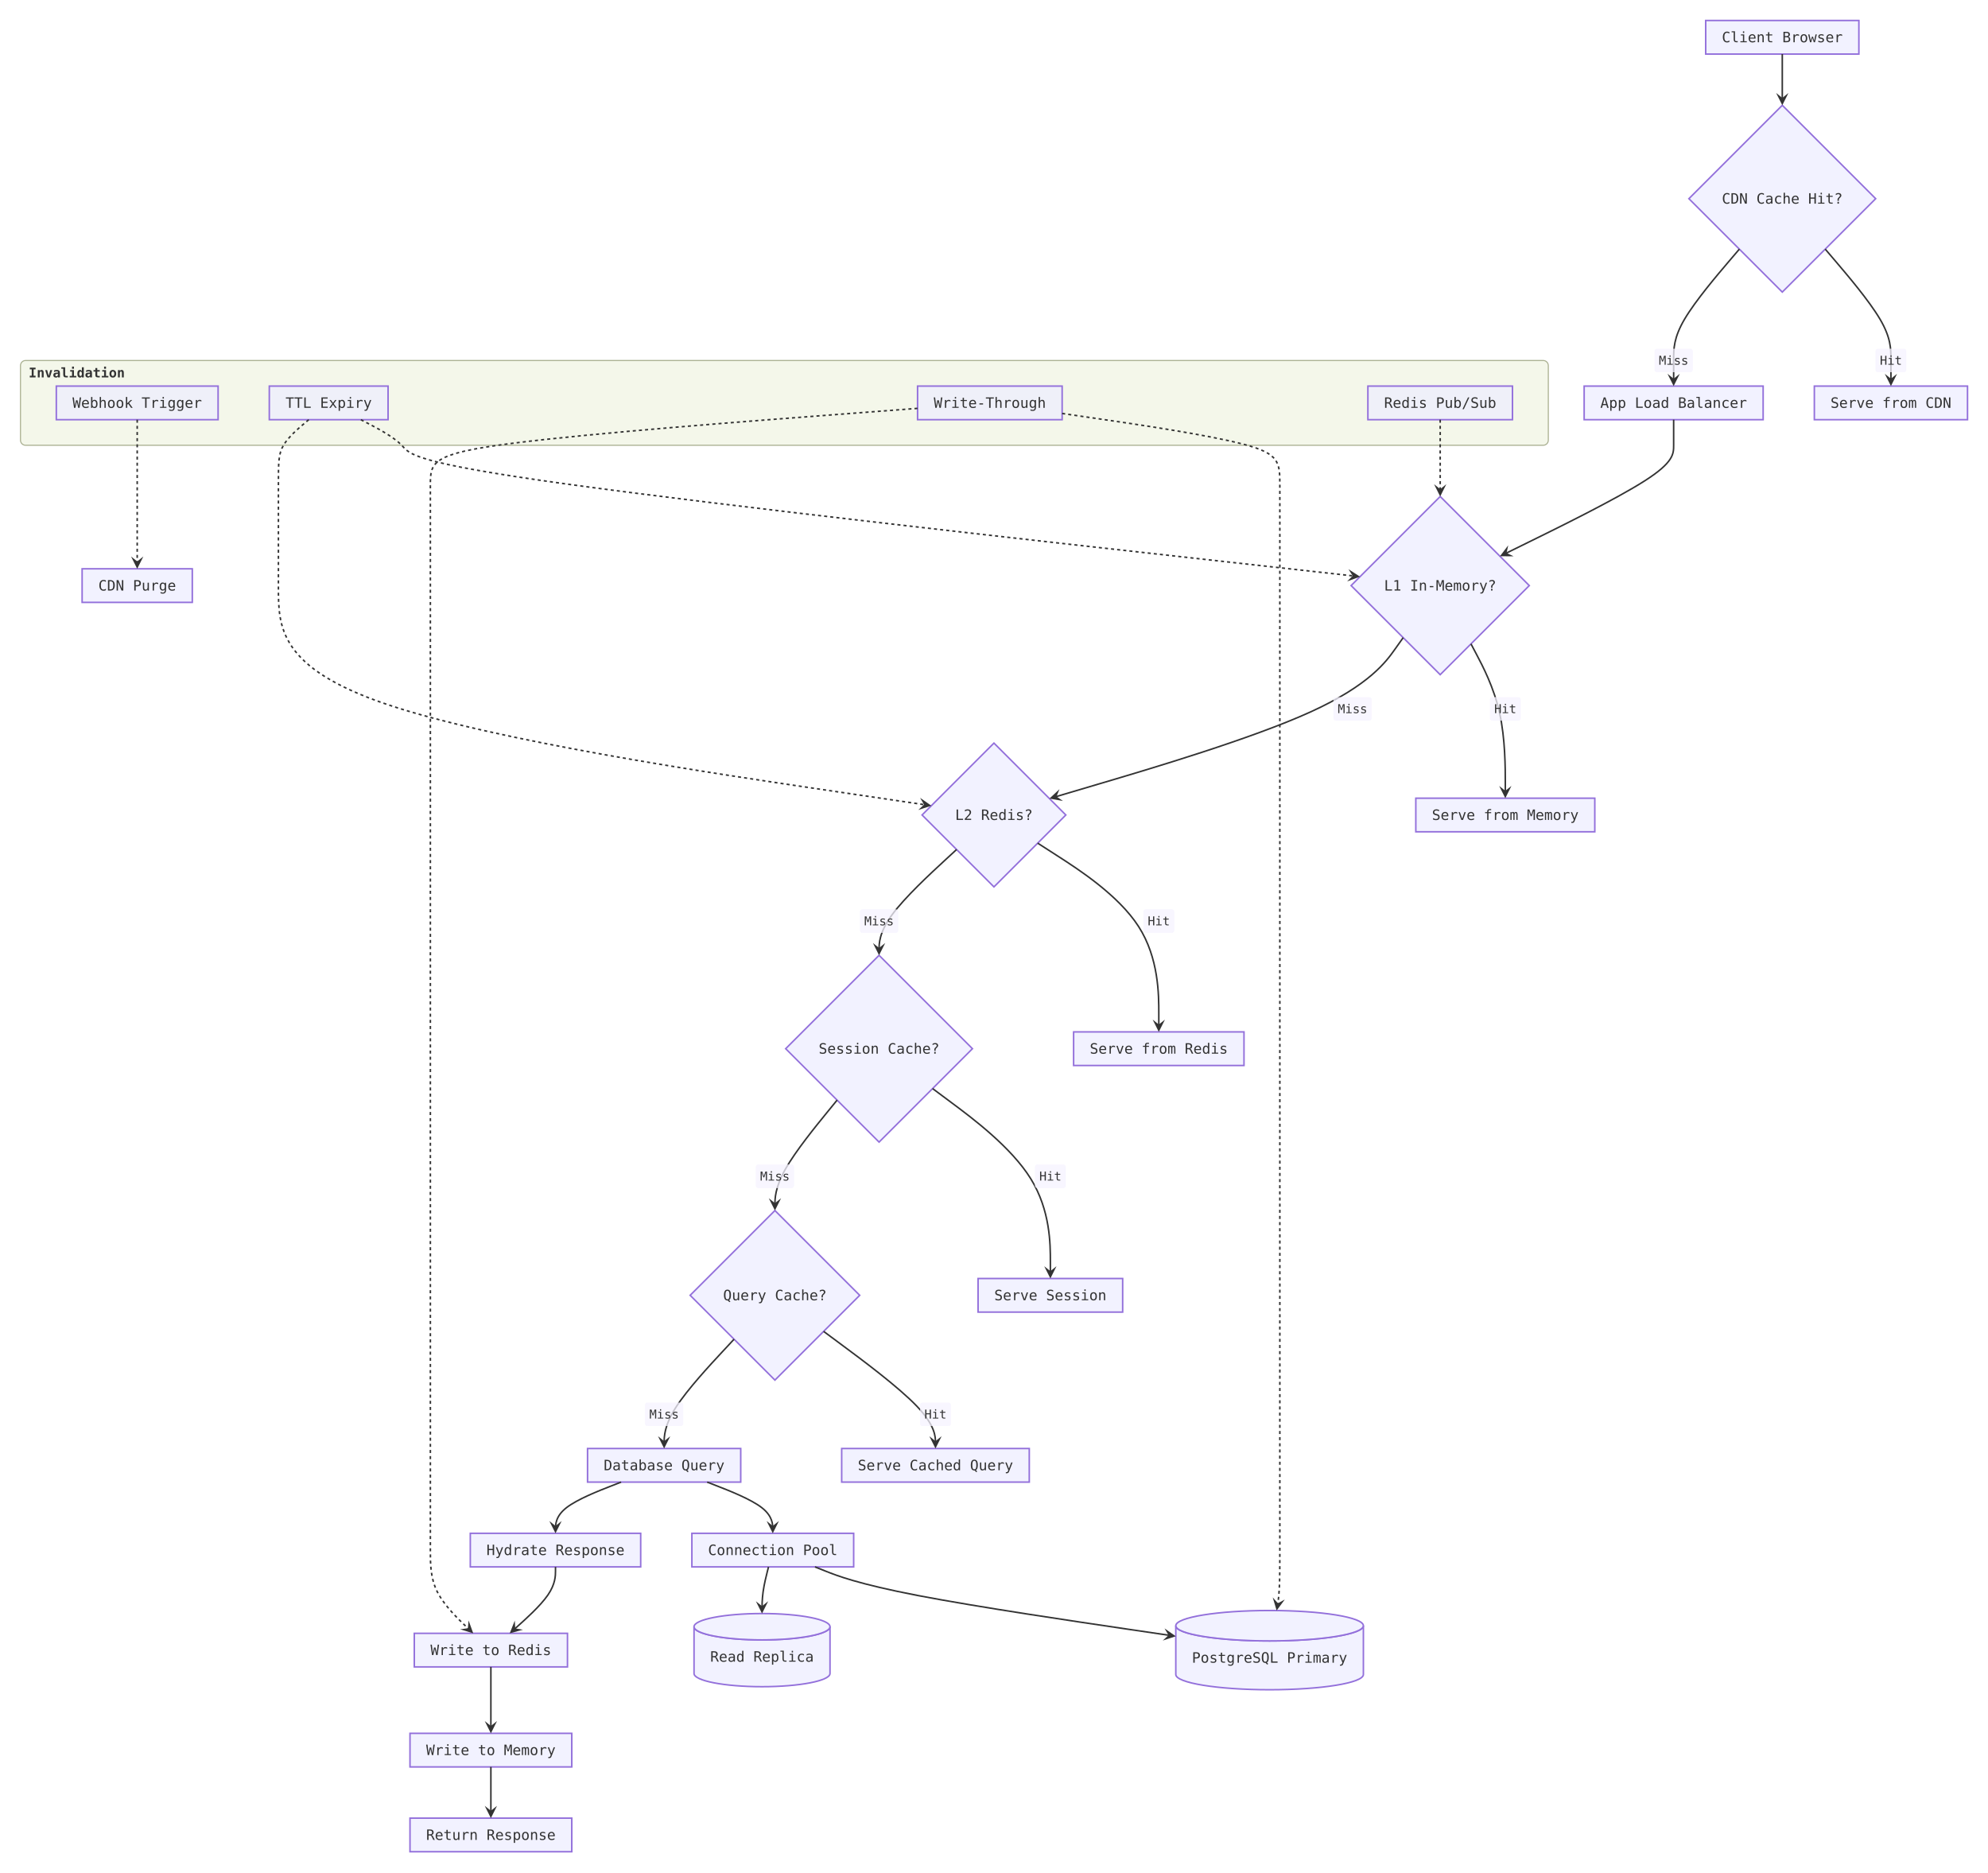
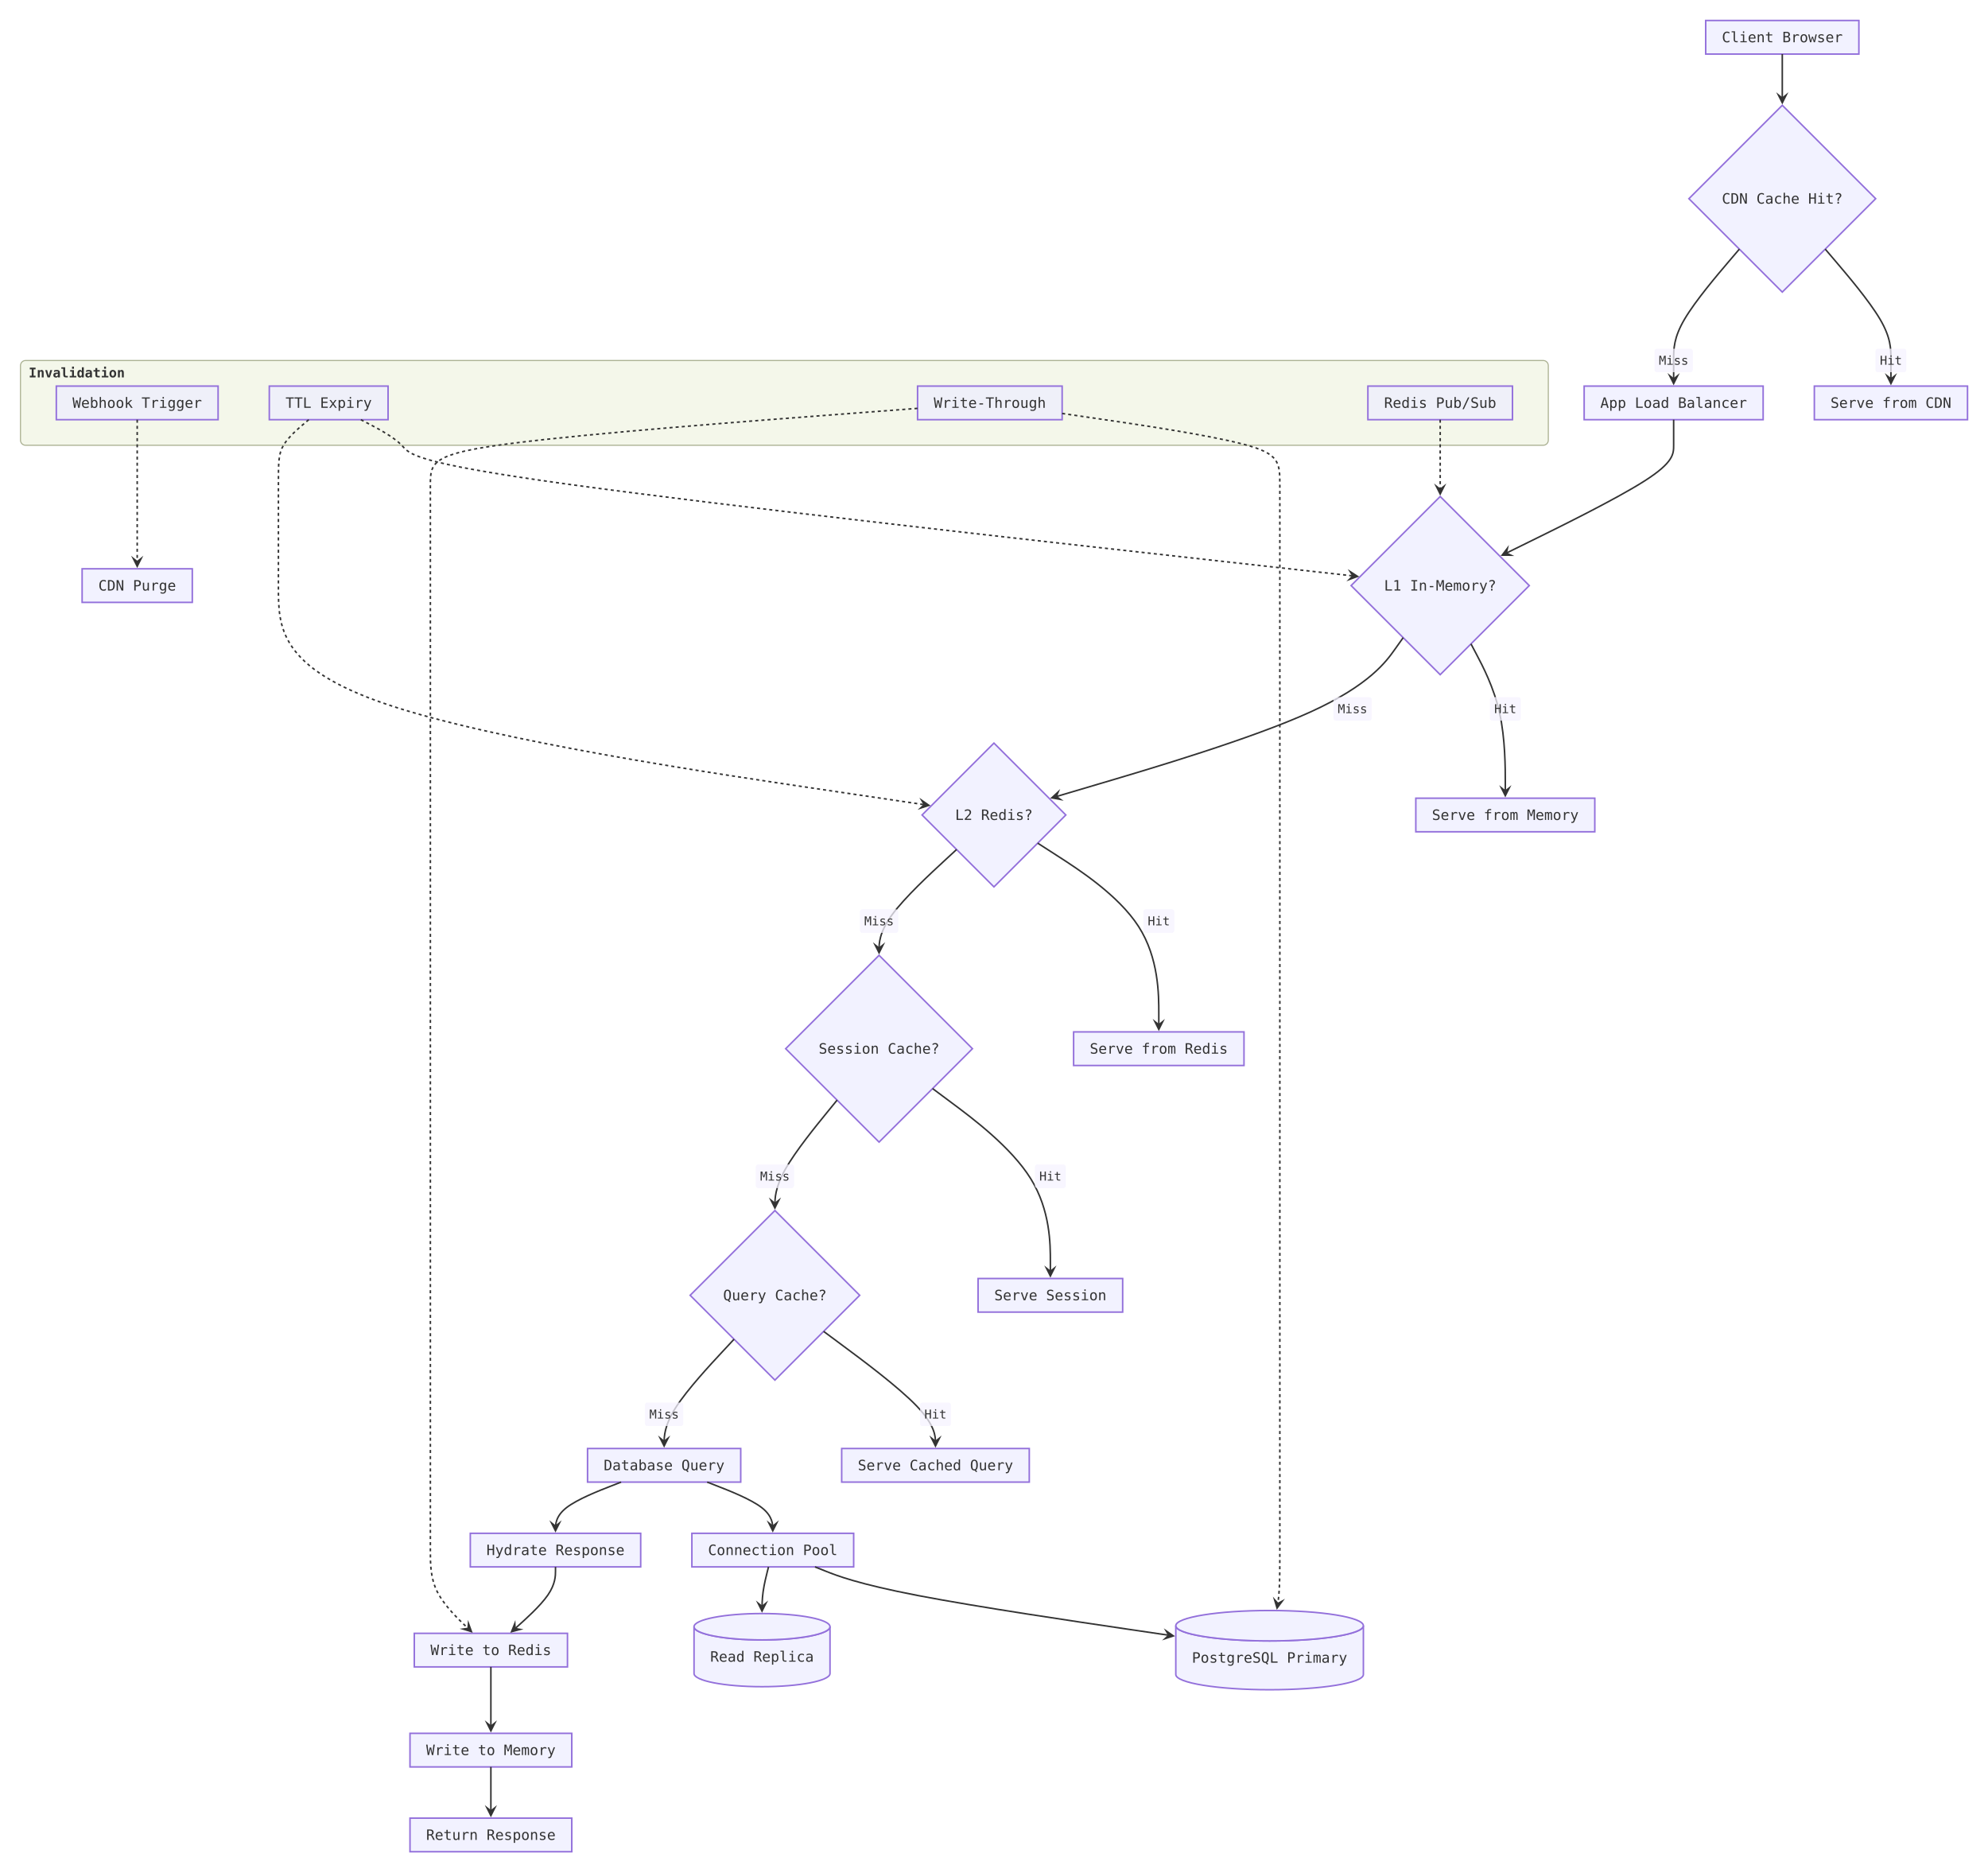
<svg xmlns="http://www.w3.org/2000/svg" viewBox="0 0 1941.5 1828.12" width="1941.5" height="1828.12">
  <defs>
    <marker id="arrow-point" viewBox="0 0 10 10" refX="8" refY="5" markerWidth="8" markerHeight="8" orient="auto-start-reverse">
      <path d="M10 5 L0 10 L4 5 L0 0 Z" fill="#333333" />
    </marker>
  </defs>
  <g transform="translate(20, 20)">
    <rect x="0" y="332" width="1492.1" height="82.8" rx="5" ry="5" fill="#ecf2dc99" stroke="#a8ae8e" stroke-width="1" />
    <text x="8" y="344" text-anchor="start" dominant-baseline="central" font-size="13px" font-family="'Intel One Mono', 'SF Mono', 'Cascadia Code', 'JetBrains Mono', 'Fira Code', 'Consolas', 'Menlo', monospace" fill="#333333" font-weight="bold">Invalidation</text>
    <rect x="1645.8" y="0" width="149.6" height="32.8" fill="#ececffb2" stroke="#9370db" stroke-width="1.5" />
    <text x="1720.6" y="16.4" text-anchor="middle" dominant-baseline="central" font-size="14px" font-family="'Intel One Mono', 'SF Mono', 'Cascadia Code', 'JetBrains Mono', 'Fira Code', 'Consolas', 'Menlo', monospace" fill="#333333">Client Browser</text>
    <polygon points="1720.6,82.8 1811.8,174 1720.6,265.2 1629.4,174" fill="#ececffb2" stroke="#9370db" stroke-width="1.5" />
    <text x="1720.6" y="174" text-anchor="middle" dominant-baseline="central" font-size="14px" font-family="'Intel One Mono', 'SF Mono', 'Cascadia Code', 'JetBrains Mono', 'Fira Code', 'Consolas', 'Menlo', monospace" fill="#333333">CDN Cache Hit?</text>
    <rect x="1751.9" y="357" width="149.6" height="32.8" fill="#ececffb2" stroke="#9370db" stroke-width="1.5" />
    <text x="1826.7" y="373.4" text-anchor="middle" dominant-baseline="central" font-size="14px" font-family="'Intel One Mono', 'SF Mono', 'Cascadia Code', 'JetBrains Mono', 'Fira Code', 'Consolas', 'Menlo', monospace" fill="#333333">Serve from CDN</text>
    <rect x="1527.1" y="357" width="174.8" height="32.8" fill="#ececffb2" stroke="#9370db" stroke-width="1.5" />
    <text x="1614.5" y="373.4" text-anchor="middle" dominant-baseline="central" font-size="14px" font-family="'Intel One Mono', 'SF Mono', 'Cascadia Code', 'JetBrains Mono', 'Fira Code', 'Consolas', 'Menlo', monospace" fill="#333333">App Load Balancer</text>
    <polygon points="1386.5,464.8 1473.5,551.8 1386.5,638.8 1299.5,551.8" fill="#ececffb2" stroke="#9370db" stroke-width="1.5" />
    <text x="1386.5" y="551.8" text-anchor="middle" dominant-baseline="central" font-size="14px" font-family="'Intel One Mono', 'SF Mono', 'Cascadia Code', 'JetBrains Mono', 'Fira Code', 'Consolas', 'Menlo', monospace" fill="#333333">L1 In-Memory?</text>
    <rect x="1362.7" y="759.4" width="174.8" height="32.8" fill="#ececffb2" stroke="#9370db" stroke-width="1.5" />
    <text x="1450.1" y="775.8" text-anchor="middle" dominant-baseline="central" font-size="14px" font-family="'Intel One Mono', 'SF Mono', 'Cascadia Code', 'JetBrains Mono', 'Fira Code', 'Consolas', 'Menlo', monospace" fill="#333333">Serve from Memory</text>
    <polygon points="950.7,705.6 1020.9,775.8 950.7,846 880.5,775.8" fill="#ececffb2" stroke="#9370db" stroke-width="1.5" />
    <text x="950.7" y="775.8" text-anchor="middle" dominant-baseline="central" font-size="14px" font-family="'Intel One Mono', 'SF Mono', 'Cascadia Code', 'JetBrains Mono', 'Fira Code', 'Consolas', 'Menlo', monospace" fill="#333333">L2 Redis?</text>
    <rect x="1028.5" y="987.6" width="166.4" height="32.8" fill="#ececffb2" stroke="#9370db" stroke-width="1.5" />
    <text x="1111.7" y="1004" text-anchor="middle" dominant-baseline="central" font-size="14px" font-family="'Intel One Mono', 'SF Mono', 'Cascadia Code', 'JetBrains Mono', 'Fira Code', 'Consolas', 'Menlo', monospace" fill="#333333">Serve from Redis</text>
    <polygon points="838.5,912.8 929.7,1004 838.5,1095.2 747.3,1004" fill="#ececffb2" stroke="#9370db" stroke-width="1.5" />
    <text x="838.5" y="1004" text-anchor="middle" dominant-baseline="central" font-size="14px" font-family="'Intel One Mono', 'SF Mono', 'Cascadia Code', 'JetBrains Mono', 'Fira Code', 'Consolas', 'Menlo', monospace" fill="#333333">Session Cache?</text>
    <rect x="935.2" y="1228.4" width="141.2" height="32.8" fill="#ececffb2" stroke="#9370db" stroke-width="1.5" />
    <text x="1005.8" y="1244.8" text-anchor="middle" dominant-baseline="central" font-size="14px" font-family="'Intel One Mono', 'SF Mono', 'Cascadia Code', 'JetBrains Mono', 'Fira Code', 'Consolas', 'Menlo', monospace" fill="#333333">Serve Session</text>
    <polygon points="736.8,1162 819.6,1244.8 736.8,1327.6 654,1244.8" fill="#ececffb2" stroke="#9370db" stroke-width="1.5" />
    <text x="736.8" y="1244.8" text-anchor="middle" dominant-baseline="central" font-size="14px" font-family="'Intel One Mono', 'SF Mono', 'Cascadia Code', 'JetBrains Mono', 'Fira Code', 'Consolas', 'Menlo', monospace" fill="#333333">Query Cache?</text>
    <rect x="802" y="1394.4" width="183.2" height="32.8" fill="#ececffb2" stroke="#9370db" stroke-width="1.5" />
    <text x="893.6" y="1410.8" text-anchor="middle" dominant-baseline="central" font-size="14px" font-family="'Intel One Mono', 'SF Mono', 'Cascadia Code', 'JetBrains Mono', 'Fira Code', 'Consolas', 'Menlo', monospace" fill="#333333">Serve Cached Query</text>
    <rect x="553.8" y="1394.4" width="149.6" height="32.8" fill="#ececffb2" stroke="#9370db" stroke-width="1.5" />
    <text x="628.6" y="1410.8" text-anchor="middle" dominant-baseline="central" font-size="14px" font-family="'Intel One Mono', 'SF Mono', 'Cascadia Code', 'JetBrains Mono', 'Fira Code', 'Consolas', 'Menlo', monospace" fill="#333333">Database Query</text>
    <rect x="655.7" y="1477.2" width="158" height="32.8" fill="#ececffb2" stroke="#9370db" stroke-width="1.5" />
    <text x="734.7" y="1493.6" text-anchor="middle" dominant-baseline="central" font-size="14px" font-family="'Intel One Mono', 'SF Mono', 'Cascadia Code', 'JetBrains Mono', 'Fira Code', 'Consolas', 'Menlo', monospace" fill="#333333">Connection Pool</text>
    <path d="M1128.3 1567.43 L1128.3 1615.09 A91.6 14.86 0 0 0 1311.5 1615.09 L1311.5 1567.43 A91.6 14.86 0 0 1 1128.3 1567.43" fill="#ececffb2" stroke="#9370db" stroke-width="1.5" />
    <path d="M1128.3 1567.43 A91.6 14.86 0 0 1 1311.5 1567.43 A91.6 14.86 0 0 1 1128.3 1567.43" fill="#ececffb2" stroke="#9370db" stroke-width="1.5" />
    <text x="1219.9" y="1598.69" text-anchor="middle" dominant-baseline="central" font-size="14px" font-family="'Intel One Mono', 'SF Mono', 'Cascadia Code', 'JetBrains Mono', 'Fira Code', 'Consolas', 'Menlo', monospace" fill="#333333">PostgreSQL Primary</text>
    <path d="M657.8 1568.42 L657.8 1614.1 A66.4 12.88 0 0 0 790.6 1614.1 L790.6 1568.42 A66.4 12.88 0 0 1 657.8 1568.42" fill="#ececffb2" stroke="#9370db" stroke-width="1.5" />
    <path d="M657.8 1568.42 A66.4 12.88 0 0 1 790.6 1568.42 A66.4 12.88 0 0 1 657.8 1568.42" fill="#ececffb2" stroke="#9370db" stroke-width="1.5" />
    <text x="724.2" y="1597.7" text-anchor="middle" dominant-baseline="central" font-size="14px" font-family="'Intel One Mono', 'SF Mono', 'Cascadia Code', 'JetBrains Mono', 'Fira Code', 'Consolas', 'Menlo', monospace" fill="#333333">Read Replica</text>
    <rect x="439.3" y="1477.2" width="166.4" height="32.8" fill="#ececffb2" stroke="#9370db" stroke-width="1.5" />
    <text x="522.5" y="1493.6" text-anchor="middle" dominant-baseline="central" font-size="14px" font-family="'Intel One Mono', 'SF Mono', 'Cascadia Code', 'JetBrains Mono', 'Fira Code', 'Consolas', 'Menlo', monospace" fill="#333333">Hydrate Response</text>
    <rect x="384.6" y="1574.86" width="149.6" height="32.8" fill="#ececffb2" stroke="#9370db" stroke-width="1.5" />
    <text x="459.4" y="1591.26" text-anchor="middle" dominant-baseline="central" font-size="14px" font-family="'Intel One Mono', 'SF Mono', 'Cascadia Code', 'JetBrains Mono', 'Fira Code', 'Consolas', 'Menlo', monospace" fill="#333333">Write to Redis</text>
    <rect x="380.4" y="1672.52" width="158" height="32.8" fill="#ececffb2" stroke="#9370db" stroke-width="1.5" />
    <text x="459.4" y="1688.92" text-anchor="middle" dominant-baseline="central" font-size="14px" font-family="'Intel One Mono', 'SF Mono', 'Cascadia Code', 'JetBrains Mono', 'Fira Code', 'Consolas', 'Menlo', monospace" fill="#333333">Write to Memory</text>
    <rect x="380.4" y="1755.32" width="158" height="32.8" fill="#ececffb2" stroke="#9370db" stroke-width="1.5" />
    <text x="459.4" y="1771.72" text-anchor="middle" dominant-baseline="central" font-size="14px" font-family="'Intel One Mono', 'SF Mono', 'Cascadia Code', 'JetBrains Mono', 'Fira Code', 'Consolas', 'Menlo', monospace" fill="#333333">Return Response</text>
    <rect x="35" y="357" width="158" height="32.8" fill="#ececffb2" stroke="#9370db" stroke-width="1.5" />
    <text x="114" y="373.4" text-anchor="middle" dominant-baseline="central" font-size="14px" font-family="'Intel One Mono', 'SF Mono', 'Cascadia Code', 'JetBrains Mono', 'Fira Code', 'Consolas', 'Menlo', monospace" fill="#333333">Webhook Trigger</text>
    <rect x="243" y="357" width="116" height="32.8" fill="#ececffb2" stroke="#9370db" stroke-width="1.5" />
    <text x="301" y="373.4" text-anchor="middle" dominant-baseline="central" font-size="14px" font-family="'Intel One Mono', 'SF Mono', 'Cascadia Code', 'JetBrains Mono', 'Fira Code', 'Consolas', 'Menlo', monospace" fill="#333333">TTL Expiry</text>
    <rect x="876.1" y="357" width="141.2" height="32.8" fill="#ececffb2" stroke="#9370db" stroke-width="1.5" />
    <text x="946.7" y="373.4" text-anchor="middle" dominant-baseline="central" font-size="14px" font-family="'Intel One Mono', 'SF Mono', 'Cascadia Code', 'JetBrains Mono', 'Fira Code', 'Consolas', 'Menlo', monospace" fill="#333333">Write-Through</text>
    <rect x="1315.9" y="357" width="141.2" height="32.8" fill="#ececffb2" stroke="#9370db" stroke-width="1.5" />
    <text x="1386.5" y="373.4" text-anchor="middle" dominant-baseline="central" font-size="14px" font-family="'Intel One Mono', 'SF Mono', 'Cascadia Code', 'JetBrains Mono', 'Fira Code', 'Consolas', 'Menlo', monospace" fill="#333333">Redis Pub/Sub</text>
    <rect x="60.2" y="535.4" width="107.6" height="32.8" fill="#ececffb2" stroke="#9370db" stroke-width="1.5" />
    <text x="114" y="551.8" text-anchor="middle" dominant-baseline="central" font-size="14px" font-family="'Intel One Mono', 'SF Mono', 'Cascadia Code', 'JetBrains Mono', 'Fira Code', 'Consolas', 'Menlo', monospace" fill="#333333">CDN Purge</text>
-     <path d="M1720.6 32.8 L1720.6 36.97 C1720.6 41.13 1720.6 49.47 1720.6 57.8 C1720.6 66.13 1720.6 74.47 1720.6 78.63 L1720.6 80.4" fill="none" stroke="#333333" stroke-width="1.5" marker-end="url(#arrow-point)" />
-     <path d="M1762.54 223.26 L1773.24 235.81 C1783.93 248.37 1805.31 273.49 1816.01 291.61 C1826.7 309.73 1826.7 320.87 1826.7 330.6 C1826.7 340.33 1826.7 348.67 1826.7 352.83 L1826.7 354.6" fill="none" stroke="#333333" stroke-width="1.5" marker-end="url(#arrow-point)" />
+     <path d="M1720.6 32.8 L1720.6 36.97 C1720.6 41.13 1720.6 49.47 1720.6 57.8 C1720.6 66.13 1720.6 74.47 1720.6 78.63 L1720.6 79.65" fill="none" stroke="#333333" stroke-width="1.5" marker-end="url(#arrow-point)" />
+     <path d="M1762.54 223.26 L1773.24 235.81 C1783.93 248.37 1805.31 273.49 1816.01 291.61 C1826.7 309.73 1826.7 320.87 1826.7 330.6 C1826.7 340.33 1826.7 348.67 1826.7 352.83 L1826.7 353.85" fill="none" stroke="#333333" stroke-width="1.5" marker-end="url(#arrow-point)" />
    <rect x="1811.9" y="320.8" width="29.6" height="22.4" rx="2" ry="2" fill="#f5f3ffbf" stroke="#f5f3ffbf" stroke-width="0.5" />
    <text x="1826.7" y="332" text-anchor="middle" dominant-baseline="central" font-size="12px" font-family="'Intel One Mono', 'SF Mono', 'Cascadia Code', 'JetBrains Mono', 'Fira Code', 'Consolas', 'Menlo', monospace" fill="#333333">Hit</text>
-     <path d="M1678.66 223.26 L1667.96 235.81 C1657.27 248.37 1635.89 273.49 1625.19 291.61 C1614.5 309.73 1614.5 320.87 1614.5 330.6 C1614.5 340.33 1614.5 348.67 1614.5 352.83 L1614.5 354.6" fill="none" stroke="#333333" stroke-width="1.5" marker-end="url(#arrow-point)" />
+     <path d="M1678.66 223.26 L1667.96 235.81 C1657.27 248.37 1635.89 273.49 1625.19 291.61 C1614.5 309.73 1614.5 320.87 1614.5 330.6 C1614.5 340.33 1614.5 348.67 1614.5 352.83 L1614.5 353.85" fill="none" stroke="#333333" stroke-width="1.5" marker-end="url(#arrow-point)" />
    <rect x="1596.1" y="320.8" width="36.8" height="22.4" rx="2" ry="2" fill="#f5f3ffbf" stroke="#f5f3ffbf" stroke-width="0.5" />
    <text x="1614.5" y="332" text-anchor="middle" dominant-baseline="central" font-size="12px" font-family="'Intel One Mono', 'SF Mono', 'Cascadia Code', 'JetBrains Mono', 'Fira Code', 'Consolas', 'Menlo', monospace" fill="#333333">Miss</text>
-     <path d="M1614.5 389.8 L1614.5 393.97 C1614.5 398.13 1614.5 406.47 1614.5 414.8 C1614.5 423.13 1614.5 431.47 1586.22 449.52 C1557.95 467.58 1501.39 495.36 1473.12 509.25 L1447 522.08" fill="none" stroke="#333333" stroke-width="1.5" marker-end="url(#arrow-point)" />
-     <path d="M1416.57 608.73 L1422.16 619.31 C1427.75 629.89 1438.92 651.04 1444.51 676.15 C1450.1 701.27 1450.1 730.33 1450.1 744.87 L1450.1 757" fill="none" stroke="#333333" stroke-width="1.5" marker-end="url(#arrow-point)" />
+     <path d="M1614.5 389.8 L1614.5 393.97 C1614.5 398.13 1614.5 406.47 1614.5 414.8 C1614.5 423.13 1614.5 431.47 1586.22 449.52 C1557.95 467.58 1501.39 495.36 1473.12 509.25 L1447.67 521.75" fill="none" stroke="#333333" stroke-width="1.5" marker-end="url(#arrow-point)" />
+     <path d="M1416.57 608.73 L1422.16 619.31 C1427.75 629.89 1438.92 651.04 1444.51 676.15 C1450.1 701.27 1450.1 730.33 1450.1 744.87 L1450.1 756.25" fill="none" stroke="#333333" stroke-width="1.5" marker-end="url(#arrow-point)" />
    <rect x="1435.3" y="661" width="29.6" height="22.4" rx="2" ry="2" fill="#f5f3ffbf" stroke="#f5f3ffbf" stroke-width="0.5" />
    <text x="1450.1" y="672.2" text-anchor="middle" dominant-baseline="central" font-size="12px" font-family="'Intel One Mono', 'SF Mono', 'Cascadia Code', 'JetBrains Mono', 'Fira Code', 'Consolas', 'Menlo', monospace" fill="#333333">Hit</text>
-     <path d="M1350.35 602.65 L1342.11 614.24 C1333.87 625.83 1317.38 649.02 1259.8 675.2 C1202.22 701.39 1103.55 730.58 1054.21 745.18 L1007.18 759.09" fill="none" stroke="#333333" stroke-width="1.5" marker-end="url(#arrow-point)" />
+     <path d="M1350.35 602.65 L1342.11 614.24 C1333.87 625.83 1317.38 649.02 1259.8 675.2 C1202.22 701.39 1103.55 730.58 1054.21 745.18 L1007.89 758.88" fill="none" stroke="#333333" stroke-width="1.5" marker-end="url(#arrow-point)" />
    <rect x="1282.5" y="661" width="36.8" height="22.4" rx="2" ry="2" fill="#f5f3ffbf" stroke="#f5f3ffbf" stroke-width="0.5" />
    <text x="1300.9" y="672.2" text-anchor="middle" dominant-baseline="central" font-size="12px" font-family="'Intel One Mono', 'SF Mono', 'Cascadia Code', 'JetBrains Mono', 'Fira Code', 'Consolas', 'Menlo', monospace" fill="#333333">Miss</text>
-     <path d="M993.41 803.29 L1013.13 815.97 C1032.84 828.66 1072.27 854.03 1091.99 884.75 C1111.7 915.47 1111.7 951.53 1111.7 969.57 L1111.7 985.2" fill="none" stroke="#333333" stroke-width="1.5" marker-end="url(#arrow-point)" />
+     <path d="M993.41 803.29 L1013.13 815.97 C1032.84 828.66 1072.27 854.03 1091.99 884.75 C1111.7 915.47 1111.7 951.53 1111.7 969.57 L1111.7 984.45" fill="none" stroke="#333333" stroke-width="1.5" marker-end="url(#arrow-point)" />
    <rect x="1096.9" y="868.2" width="29.6" height="22.4" rx="2" ry="2" fill="#f5f3ffbf" stroke="#f5f3ffbf" stroke-width="0.5" />
    <text x="1111.7" y="879.4" text-anchor="middle" dominant-baseline="central" font-size="12px" font-family="'Intel One Mono', 'SF Mono', 'Cascadia Code', 'JetBrains Mono', 'Fira Code', 'Consolas', 'Menlo', monospace" fill="#333333">Hit</text>
-     <path d="M914.2 809.5 L901.58 821.15 C888.97 832.8 863.73 856.1 851.12 873.32 C838.5 890.53 838.5 901.67 838.5 907.23 L838.5 910.4" fill="none" stroke="#333333" stroke-width="1.5" marker-end="url(#arrow-point)" />
+     <path d="M914.2 809.5 L901.58 821.15 C888.97 832.8 863.73 856.1 851.12 873.32 C838.5 890.53 838.5 901.67 838.5 907.23 L838.5 909.65" fill="none" stroke="#333333" stroke-width="1.5" marker-end="url(#arrow-point)" />
    <rect x="820.1" y="868.2" width="36.8" height="22.4" rx="2" ry="2" fill="#f5f3ffbf" stroke="#f5f3ffbf" stroke-width="0.5" />
    <text x="838.5" y="879.4" text-anchor="middle" dominant-baseline="central" font-size="12px" font-family="'Intel One Mono', 'SF Mono', 'Cascadia Code', 'JetBrains Mono', 'Fira Code', 'Consolas', 'Menlo', monospace" fill="#333333">Miss</text>
-     <path d="M890.77 1042.93 L909.94 1057.21 C929.11 1071.49 967.46 1100.04 986.63 1130.95 C1005.8 1161.87 1005.8 1195.13 1005.8 1211.77 L1005.8 1226" fill="none" stroke="#333333" stroke-width="1.5" marker-end="url(#arrow-point)" />
+     <path d="M890.77 1042.93 L909.94 1057.21 C929.11 1071.49 967.46 1100.04 986.63 1130.95 C1005.8 1161.87 1005.8 1195.13 1005.8 1211.77 L1005.8 1225.25" fill="none" stroke="#333333" stroke-width="1.5" marker-end="url(#arrow-point)" />
    <rect x="991" y="1117.4" width="29.6" height="22.4" rx="2" ry="2" fill="#f5f3ffbf" stroke="#f5f3ffbf" stroke-width="0.5" />
    <text x="1005.8" y="1128.6" text-anchor="middle" dominant-baseline="central" font-size="12px" font-family="'Intel One Mono', 'SF Mono', 'Cascadia Code', 'JetBrains Mono', 'Fira Code', 'Consolas', 'Menlo', monospace" fill="#333333">Hit</text>
-     <path d="M797.51 1054.21 L787.4 1066.61 C777.28 1079.01 757.04 1103.8 746.92 1121.77 C736.8 1139.73 736.8 1150.87 736.8 1156.43 L736.8 1159.6" fill="none" stroke="#333333" stroke-width="1.5" marker-end="url(#arrow-point)" />
+     <path d="M797.51 1054.21 L787.4 1066.61 C777.28 1079.01 757.04 1103.8 746.92 1121.77 C736.8 1139.73 736.8 1150.87 736.8 1156.43 L736.8 1158.85" fill="none" stroke="#333333" stroke-width="1.5" marker-end="url(#arrow-point)" />
    <rect x="718.4" y="1117.4" width="36.8" height="22.4" rx="2" ry="2" fill="#f5f3ffbf" stroke="#f5f3ffbf" stroke-width="0.5" />
    <text x="736.8" y="1128.6" text-anchor="middle" dominant-baseline="central" font-size="12px" font-family="'Intel One Mono', 'SF Mono', 'Cascadia Code', 'JetBrains Mono', 'Fira Code', 'Consolas', 'Menlo', monospace" fill="#333333">Miss</text>
-     <path d="M784.36 1280.04 L802.56 1293.54 C820.77 1307.03 857.19 1334.01 875.39 1353.07 C893.6 1372.13 893.6 1383.27 893.6 1388.83 L893.6 1392" fill="none" stroke="#333333" stroke-width="1.5" marker-end="url(#arrow-point)" />
+     <path d="M784.36 1280.04 L802.56 1293.54 C820.77 1307.03 857.19 1334.01 875.39 1353.07 C893.6 1372.13 893.6 1383.27 893.6 1388.83 L893.6 1391.25" fill="none" stroke="#333333" stroke-width="1.5" marker-end="url(#arrow-point)" />
    <rect x="878.8" y="1349.8" width="29.6" height="22.4" rx="2" ry="2" fill="#f5f3ffbf" stroke="#f5f3ffbf" stroke-width="0.5" />
    <text x="893.6" y="1361" text-anchor="middle" dominant-baseline="central" font-size="12px" font-family="'Intel One Mono', 'SF Mono', 'Cascadia Code', 'JetBrains Mono', 'Fira Code', 'Consolas', 'Menlo', monospace" fill="#333333">Hit</text>
-     <path d="M696.88 1287.68 L685.5 1299.9 C674.12 1312.12 651.36 1336.56 639.98 1354.35 C628.6 1372.13 628.6 1383.27 628.6 1388.83 L628.6 1392" fill="none" stroke="#333333" stroke-width="1.5" marker-end="url(#arrow-point)" />
+     <path d="M696.88 1287.68 L685.5 1299.9 C674.12 1312.12 651.36 1336.56 639.98 1354.35 C628.6 1372.13 628.6 1383.27 628.6 1388.83 L628.6 1391.25" fill="none" stroke="#333333" stroke-width="1.5" marker-end="url(#arrow-point)" />
    <rect x="610.2" y="1349.8" width="36.8" height="22.4" rx="2" ry="2" fill="#f5f3ffbf" stroke="#f5f3ffbf" stroke-width="0.5" />
    <text x="628.6" y="1361" text-anchor="middle" dominant-baseline="central" font-size="12px" font-family="'Intel One Mono', 'SF Mono', 'Cascadia Code', 'JetBrains Mono', 'Fira Code', 'Consolas', 'Menlo', monospace" fill="#333333">Miss</text>
-     <path d="M670.63 1427.2 L681.31 1431.37 C691.99 1435.53 713.34 1443.87 724.02 1452.2 C734.7 1460.53 734.7 1468.87 734.7 1473.03 L734.7 1474.8" fill="none" stroke="#333333" stroke-width="1.5" marker-end="url(#arrow-point)" />
-     <path d="M775.9 1510 L786.37 1514.17 C796.83 1518.33 817.77 1526.67 876.5 1537.96 C935.23 1549.25 1031.77 1563.49 1080.03 1570.62 L1125.93 1577.39" fill="none" stroke="#333333" stroke-width="1.5" marker-end="url(#arrow-point)" />
-     <path d="M730.54 1510 L729.48 1514.17 C728.43 1518.33 726.31 1526.67 725.26 1534.26 C724.2 1541.85 724.2 1548.7 724.2 1552.12 L724.2 1553.14" fill="none" stroke="#333333" stroke-width="1.5" marker-end="url(#arrow-point)" />
-     <path d="M586.57 1427.2 L575.89 1431.37 C565.21 1435.53 543.86 1443.87 533.18 1452.2 C522.5 1460.53 522.5 1468.87 522.5 1473.03 L522.5 1474.8" fill="none" stroke="#333333" stroke-width="1.5" marker-end="url(#arrow-point)" />
-     <path d="M522.5 1510 L522.5 1514.17 C522.5 1518.33 522.5 1526.67 515.05 1537.48 C507.6 1548.29 492.7 1561.57 485.24 1568.22 L479.59 1573.26" fill="none" stroke="#333333" stroke-width="1.5" marker-end="url(#arrow-point)" />
-     <path d="M459.4 1607.66 L459.4 1614.3 C459.4 1620.95 459.4 1634.23 459.4 1645.04 C459.4 1655.85 459.4 1664.19 459.4 1668.35 L459.4 1670.12" fill="none" stroke="#333333" stroke-width="1.5" marker-end="url(#arrow-point)" />
-     <path d="M459.4 1705.32 L459.4 1709.49 C459.4 1713.65 459.4 1721.99 459.4 1730.32 C459.4 1738.65 459.4 1746.99 459.4 1751.15 L459.4 1752.92" fill="none" stroke="#333333" stroke-width="1.5" marker-end="url(#arrow-point)" />
-     <path d="M114 389.8 L114 393.97 C114 398.13 114 406.47 114 414.8 C114 423.13 114 431.47 114 451.57 C114 471.67 114 503.53 114 519.47 L114 533" fill="none" stroke="#333333" stroke-width="1.5" stroke-dasharray="3 3" marker-end="url(#arrow-point)" />
-     <path d="M332.41 389.8 L340.39 393.97 C348.38 398.13 364.34 406.47 372.32 414.8 C380.3 423.13 380.3 431.47 534.95 452.85 C689.6 474.23 998.91 508.66 1153.56 525.87 L1305.83 542.82" fill="none" stroke="#333333" stroke-width="1.5" stroke-dasharray="3 3" marker-end="url(#arrow-point)" />
-     <path d="M281.55 389.8 L276.61 393.97 C271.67 398.13 261.78 406.47 256.84 414.8 C251.9 423.13 251.9 431.47 251.9 454.3 C251.9 477.13 251.9 514.47 251.9 553.2 C251.9 591.93 251.9 632.07 358.18 667.89 C464.45 703.71 677.01 735.22 783.29 750.98 L887.19 766.38" fill="none" stroke="#333333" stroke-width="1.5" stroke-dasharray="3 3" marker-end="url(#arrow-point)" />
-     <path d="M1017.3 383.72 L1052.73 388.9 C1088.17 394.08 1159.03 404.44 1194.47 413.79 C1229.9 423.13 1229.9 431.47 1229.9 454.3 C1229.9 477.13 1229.9 514.47 1229.9 553.2 C1229.9 591.93 1229.9 632.07 1229.9 669.4 C1229.9 706.73 1229.9 741.27 1229.9 775.8 C1229.9 810.33 1229.9 844.87 1229.9 882.9 C1229.9 920.93 1229.9 962.47 1229.9 1004 C1229.9 1045.53 1229.9 1087.07 1229.9 1127.2 C1229.9 1167.33 1229.9 1206.07 1229.9 1244.8 C1229.9 1283.53 1229.9 1322.27 1229.9 1349.93 C1229.9 1377.6 1229.9 1394.2 1229.9 1409.4 C1229.9 1424.6 1229.9 1438.4 1229.9 1452.2 C1229.9 1466 1229.9 1479.8 1229.9 1493.6 C1229.9 1507.4 1229.9 1521.2 1229.38 1531.04 C1228.86 1540.87 1227.81 1546.74 1227.29 1549.68 L1227.19 1550.25" fill="none" stroke="#333333" stroke-width="1.5" stroke-dasharray="3 3" marker-end="url(#arrow-point)" />
-     <path d="M876.1 378.75 L796.8 384.76 C717.5 390.77 558.9 402.78 479.6 412.96 C400.3 423.13 400.3 431.47 400.3 454.3 C400.3 477.13 400.3 514.47 400.3 553.2 C400.3 591.93 400.3 632.07 400.3 669.4 C400.3 706.73 400.3 741.27 400.3 775.8 C400.3 810.33 400.3 844.87 400.3 882.9 C400.3 920.93 400.3 962.47 400.3 1004 C400.3 1045.53 400.3 1087.07 400.3 1127.2 C400.3 1167.33 400.3 1206.07 400.3 1244.8 C400.3 1283.53 400.3 1322.27 400.3 1349.93 C400.3 1377.6 400.3 1394.2 400.3 1409.4 C400.3 1424.6 400.3 1438.4 400.3 1452.2 C400.3 1466 400.3 1479.8 400.3 1493.6 C400.3 1507.4 400.3 1521.2 407.28 1534.74 C414.26 1548.29 428.21 1561.57 435.19 1568.22 L440.43 1573.21" fill="none" stroke="#333333" stroke-width="1.5" stroke-dasharray="3 3" marker-end="url(#arrow-point)" />
-     <path d="M1386.5 389.8 L1386.5 393.97 C1386.5 398.13 1386.5 406.47 1386.5 414.8 C1386.5 423.13 1386.5 431.47 1386.5 439.8 C1386.5 448.13 1386.5 456.47 1386.5 460.63 L1386.5 462.4" fill="none" stroke="#333333" stroke-width="1.5" stroke-dasharray="3 3" marker-end="url(#arrow-point)" />
+     <path d="M670.63 1427.2 L681.31 1431.37 C691.99 1435.53 713.34 1443.87 724.02 1452.2 C734.7 1460.53 734.7 1468.87 734.7 1473.03 L734.7 1474.05" fill="none" stroke="#333333" stroke-width="1.5" marker-end="url(#arrow-point)" />
+     <path d="M775.9 1510 L786.37 1514.17 C796.83 1518.33 817.77 1526.67 876.5 1537.96 C935.23 1549.25 1031.77 1563.49 1080.03 1570.62 L1125.18 1577.28" fill="none" stroke="#333333" stroke-width="1.5" marker-end="url(#arrow-point)" />
+     <path d="M730.54 1510 L729.48 1514.17 C728.43 1518.33 726.31 1526.67 725.26 1534.26 C724.2 1541.85 724.2 1548.7 724.2 1552.12 L724.2 1552.39" fill="none" stroke="#333333" stroke-width="1.5" marker-end="url(#arrow-point)" />
+     <path d="M586.57 1427.2 L575.89 1431.37 C565.21 1435.53 543.86 1443.87 533.18 1452.2 C522.5 1460.53 522.5 1468.87 522.5 1473.03 L522.5 1474.05" fill="none" stroke="#333333" stroke-width="1.5" marker-end="url(#arrow-point)" />
+     <path d="M522.5 1510 L522.5 1514.17 C522.5 1518.33 522.5 1526.67 515.05 1537.48 C507.6 1548.29 492.7 1561.57 485.24 1568.22 L480.14 1572.76" fill="none" stroke="#333333" stroke-width="1.5" marker-end="url(#arrow-point)" />
+     <path d="M459.4 1607.66 L459.4 1614.3 C459.4 1620.95 459.4 1634.23 459.4 1645.04 C459.4 1655.85 459.4 1664.19 459.4 1668.35 L459.4 1669.37" fill="none" stroke="#333333" stroke-width="1.5" marker-end="url(#arrow-point)" />
+     <path d="M459.4 1705.32 L459.4 1709.49 C459.4 1713.65 459.4 1721.99 459.4 1730.32 C459.4 1738.65 459.4 1746.99 459.4 1751.15 L459.4 1752.17" fill="none" stroke="#333333" stroke-width="1.5" marker-end="url(#arrow-point)" />
+     <path d="M114 389.8 L114 393.97 C114 398.13 114 406.47 114 414.8 C114 423.13 114 431.47 114 451.57 C114 471.67 114 503.53 114 519.47 L114 532.25" fill="none" stroke="#333333" stroke-width="1.5" stroke-dasharray="3 3" marker-end="url(#arrow-point)" />
+     <path d="M332.41 389.8 L340.39 393.97 C348.38 398.13 364.34 406.47 372.32 414.8 C380.3 423.13 380.3 431.47 534.95 452.85 C689.6 474.23 998.91 508.66 1153.56 525.87 L1305.08 542.74" fill="none" stroke="#333333" stroke-width="1.5" stroke-dasharray="3 3" marker-end="url(#arrow-point)" />
+     <path d="M281.55 389.8 L276.61 393.97 C271.67 398.13 261.78 406.47 256.84 414.8 C251.9 423.13 251.9 431.47 251.9 454.3 C251.9 477.13 251.9 514.47 251.9 553.2 C251.9 591.93 251.9 632.07 358.18 667.89 C464.45 703.71 677.01 735.22 783.29 750.98 L886.45 766.27" fill="none" stroke="#333333" stroke-width="1.5" stroke-dasharray="3 3" marker-end="url(#arrow-point)" />
+     <path d="M1017.3 383.72 L1052.73 388.9 C1088.17 394.08 1159.03 404.44 1194.47 413.79 C1229.9 423.13 1229.9 431.47 1229.9 454.3 C1229.9 477.13 1229.9 514.47 1229.9 553.2 C1229.9 591.93 1229.9 632.07 1229.9 669.4 C1229.9 706.73 1229.9 741.27 1229.9 775.8 C1229.9 810.33 1229.9 844.87 1229.9 882.9 C1229.9 920.93 1229.9 962.47 1229.9 1004 C1229.9 1045.53 1229.9 1087.07 1229.9 1127.2 C1229.9 1167.33 1229.9 1206.07 1229.9 1244.8 C1229.9 1283.53 1229.9 1322.27 1229.9 1349.93 C1229.9 1377.6 1229.9 1394.2 1229.9 1409.4 C1229.9 1424.6 1229.9 1438.4 1229.9 1452.2 C1229.9 1466 1229.9 1479.8 1229.9 1493.6 C1229.9 1507.4 1229.9 1521.2 1229.38 1531.04 C1228.86 1540.87 1227.81 1546.74 1227.32 1549.51" fill="none" stroke="#333333" stroke-width="1.5" stroke-dasharray="3 3" marker-end="url(#arrow-point)" />
+     <path d="M876.1 378.75 L796.8 384.76 C717.5 390.77 558.9 402.78 479.6 412.96 C400.3 423.13 400.3 431.47 400.3 454.3 C400.3 477.13 400.3 514.47 400.3 553.2 C400.3 591.93 400.3 632.07 400.3 669.4 C400.3 706.73 400.3 741.27 400.3 775.8 C400.3 810.33 400.3 844.87 400.3 882.9 C400.3 920.93 400.3 962.47 400.3 1004 C400.3 1045.53 400.3 1087.07 400.3 1127.2 C400.3 1167.33 400.3 1206.07 400.3 1244.8 C400.3 1283.53 400.3 1322.27 400.3 1349.93 C400.3 1377.6 400.3 1394.2 400.3 1409.4 C400.3 1424.6 400.3 1438.4 400.3 1452.2 C400.3 1466 400.3 1479.8 400.3 1493.6 C400.3 1507.4 400.3 1521.2 407.28 1534.74 C414.26 1548.29 428.21 1561.57 435.19 1568.22 L439.89 1572.69" fill="none" stroke="#333333" stroke-width="1.5" stroke-dasharray="3 3" marker-end="url(#arrow-point)" />
+     <path d="M1386.5 389.8 L1386.5 393.97 C1386.5 398.13 1386.5 406.47 1386.5 414.8 C1386.5 423.13 1386.5 431.47 1386.5 439.8 C1386.5 448.13 1386.5 456.47 1386.5 460.63 L1386.5 461.65" fill="none" stroke="#333333" stroke-width="1.5" stroke-dasharray="3 3" marker-end="url(#arrow-point)" />
  </g>
</svg>
